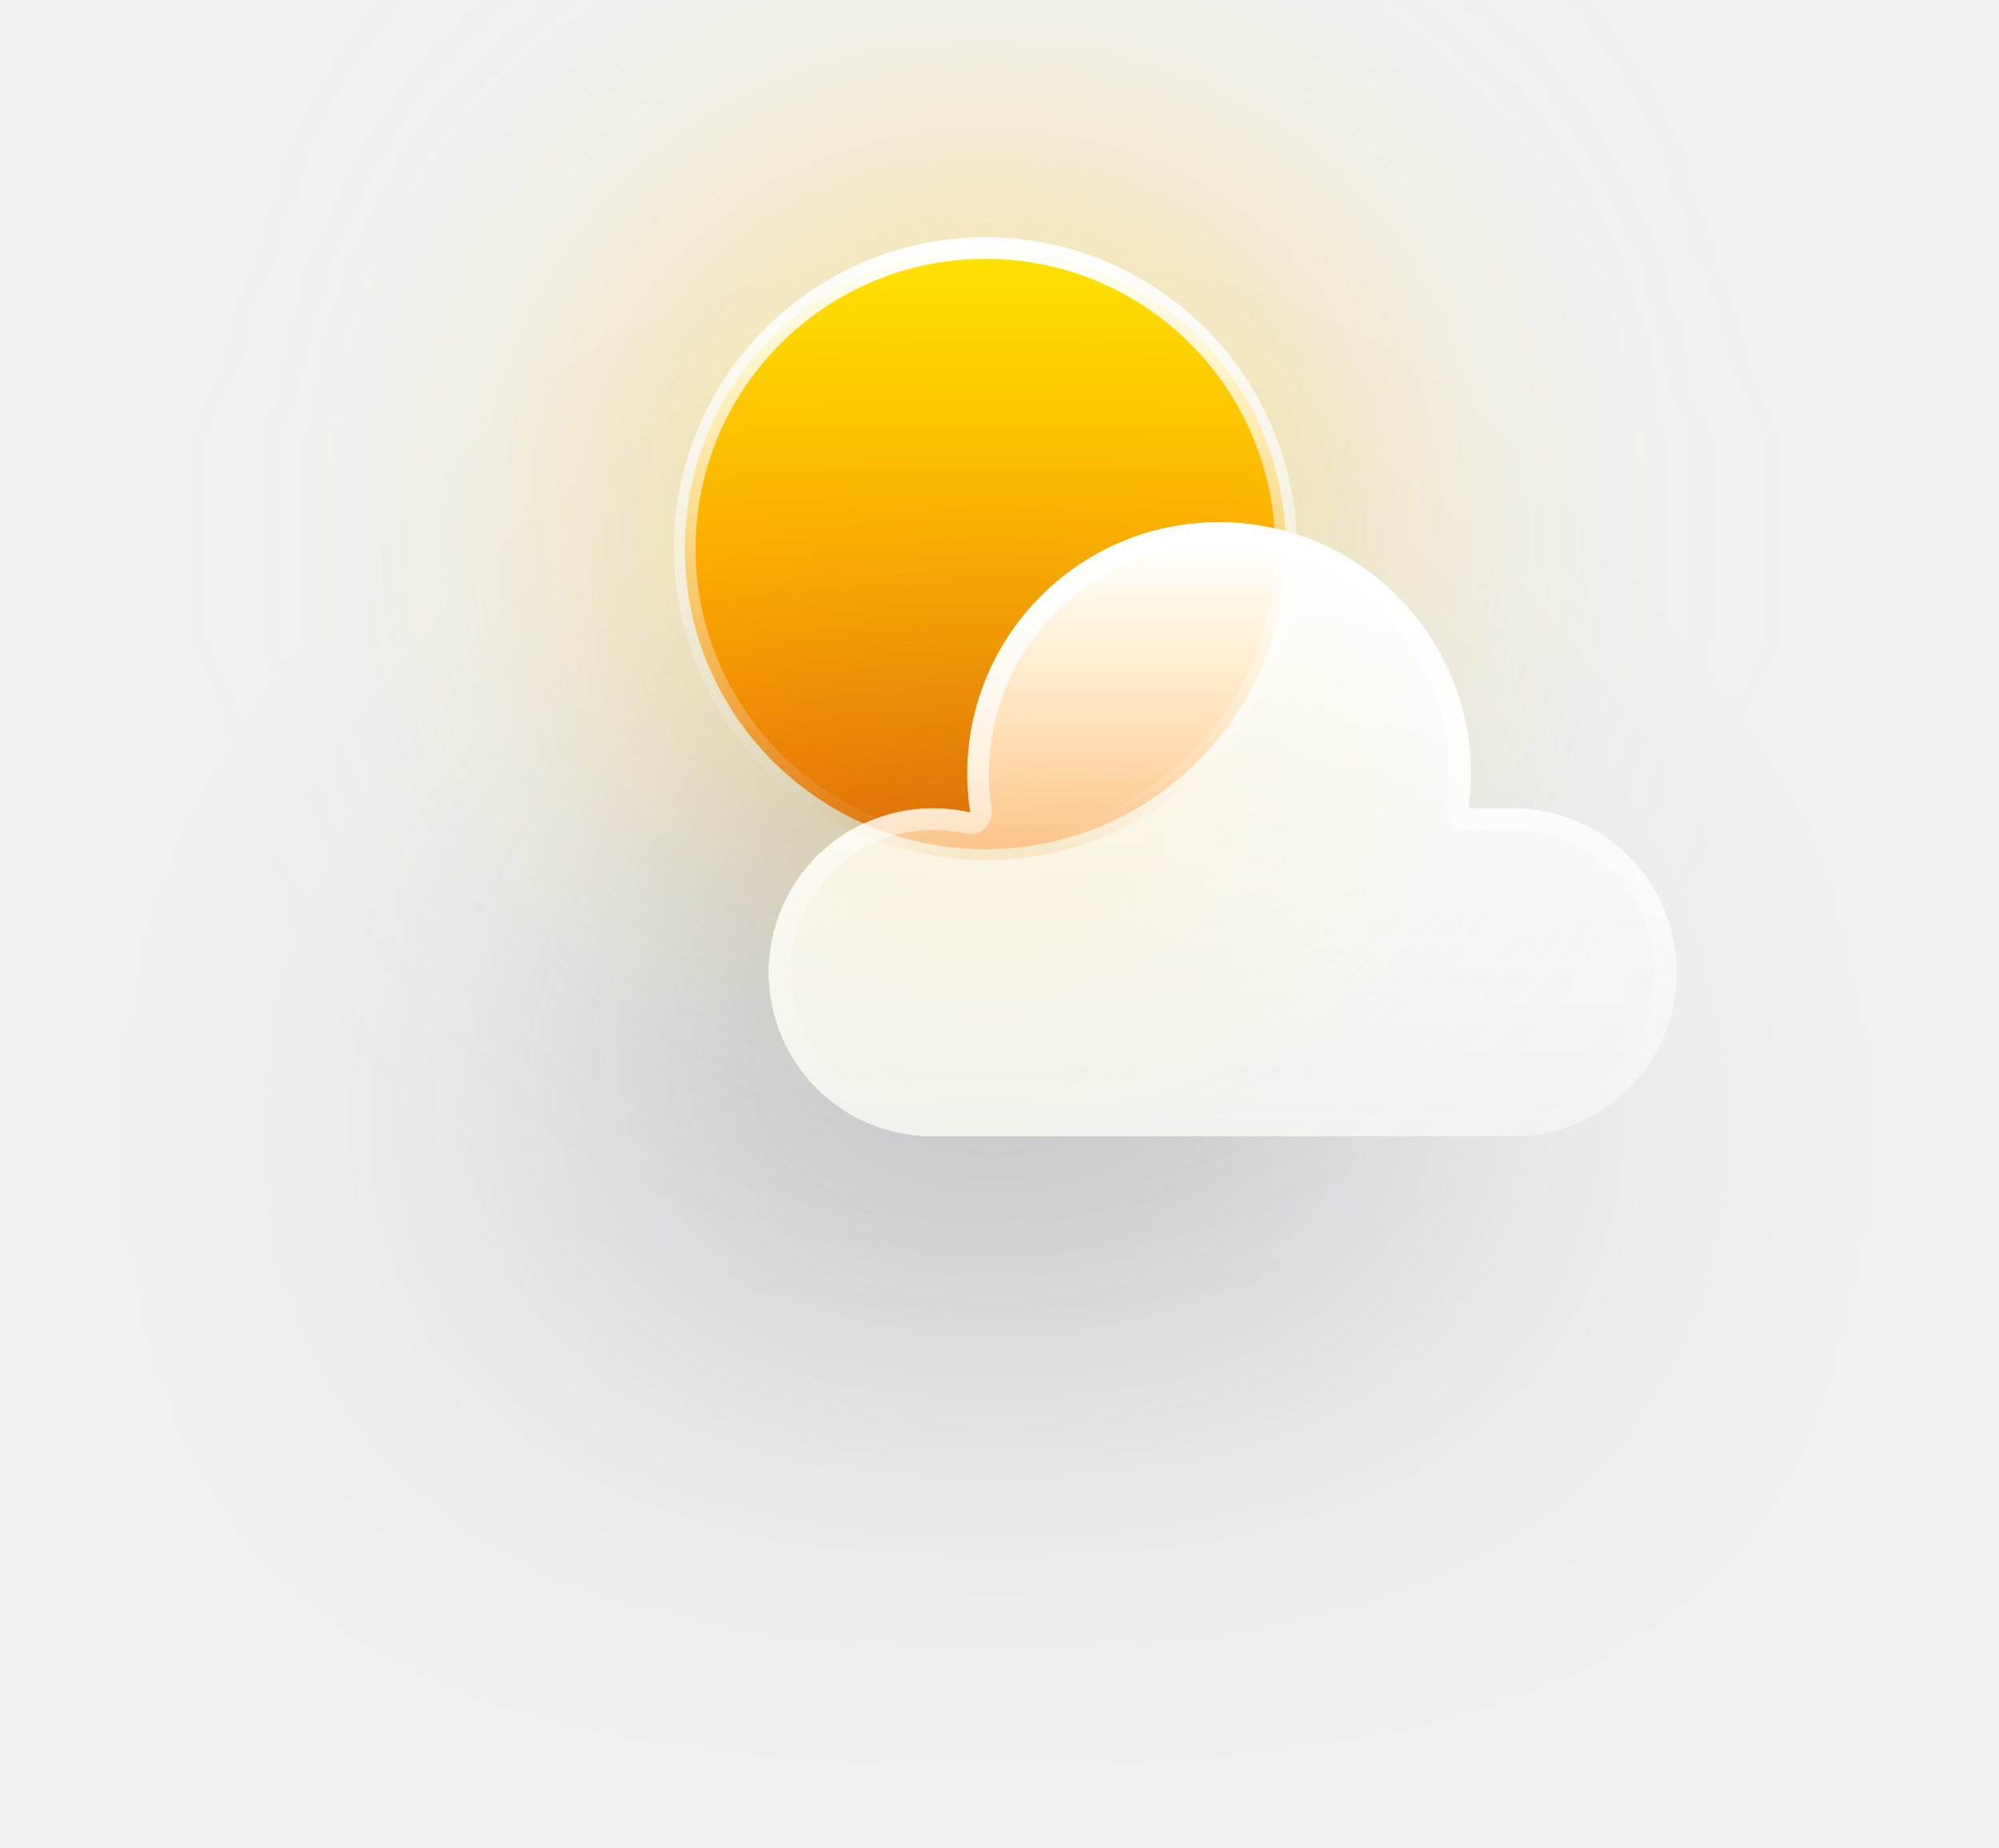
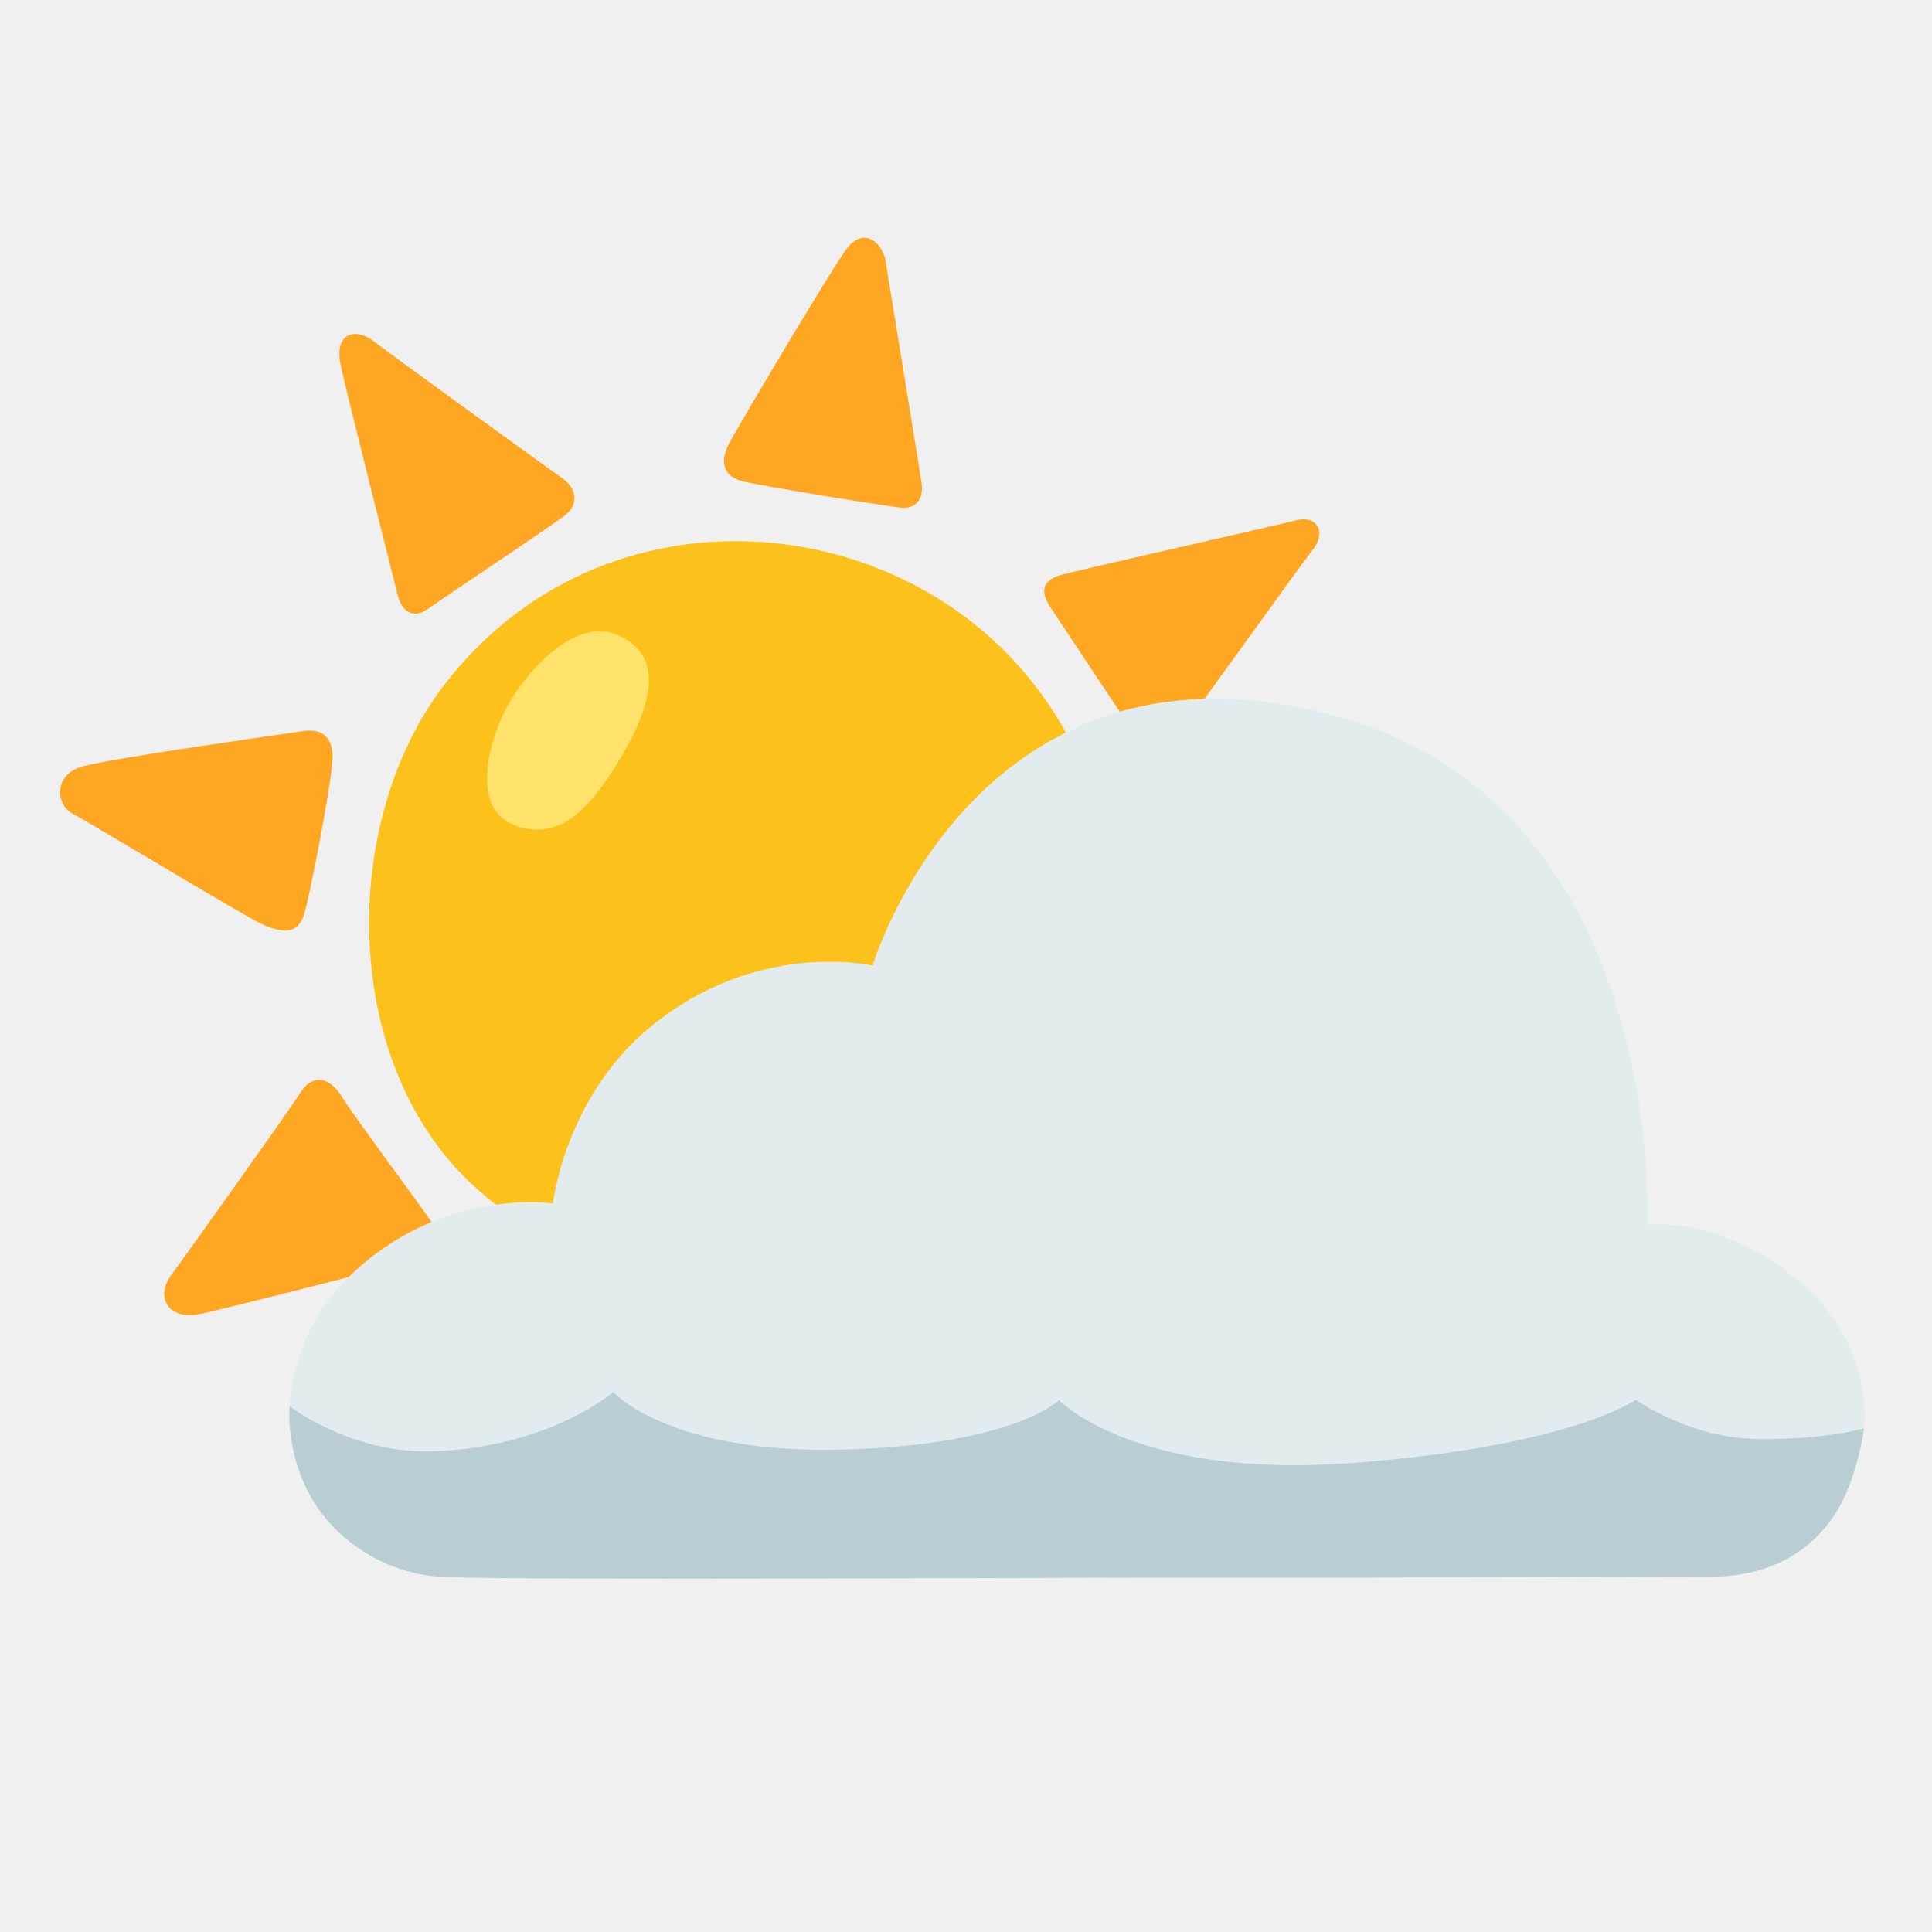
- <svg xmlns="http://www.w3.org/2000/svg" width="185" height="171" viewBox="0 0 185 171" fill="none">
-   <g filter="url(#filter0_f_3_1616)">
-     <circle cx="91.193" cy="49.794" r="29.794" fill="#FFC701" fill-opacity="0.5" />
-   </g>
-   <circle cx="91.193" cy="50.771" r="27.817" fill="url(#paint0_linear_3_1616)" stroke="url(#paint1_linear_3_1616)" stroke-width="2" />
-   <mask id="mask0_3_1616" style="mask-type:alpha" maskUnits="userSpaceOnUse" x="62" y="38" width="59" height="42">
-     <path d="M120.01 50.771C120.01 66.686 107.108 79.588 91.193 79.588C75.278 79.588 62.376 66.686 62.376 50.771C62.376 34.856 73.079 38.56 88.995 38.56C104.91 38.56 120.01 34.856 120.01 50.771Z" fill="url(#paint2_linear_3_1616)" />
-   </mask>
-   <g mask="url(#mask0_3_1616)">
-     <g filter="url(#filter1_f_3_1616)">
-       <path fill-rule="evenodd" clip-rule="evenodd" d="M135.152 103.521C135.152 115.121 125.748 124.524 114.149 124.524C114.068 124.524 113.986 124.523 113.905 124.523V124.524H40.152L40.153 124.523C40.071 124.524 39.989 124.524 39.908 124.524C28.308 124.524 18.905 115.121 18.905 103.522C18.905 91.923 28.308 82.519 39.908 82.519C49.906 82.519 58.272 89.506 60.392 98.863L67.504 89.846L89.728 82.519H113.905V82.52C113.986 82.519 114.068 82.519 114.149 82.519C125.748 82.519 135.152 91.922 135.152 103.521Z" fill="#E18700" />
-     </g>
-   </g>
-   <g filter="url(#filter2_bd_3_1616)">
-     <mask id="path-5-inside-1_3_1616" fill="white">
-       <path fill-rule="evenodd" clip-rule="evenodd" d="M139.822 105.158C139.881 105.159 139.94 105.159 139.999 105.159C148.381 105.159 155.177 98.364 155.177 89.981C155.177 81.598 148.381 74.802 139.999 74.802C139.94 74.802 139.881 74.803 139.822 74.803V74.802H135.901C136.043 73.764 136.116 72.703 136.116 71.626C136.116 58.759 125.685 48.329 112.819 48.329C99.952 48.329 89.522 58.759 89.522 71.626C89.522 72.84 89.615 74.032 89.794 75.196C88.686 74.939 87.531 74.802 86.345 74.802C77.963 74.802 71.167 81.598 71.167 89.981C71.167 98.364 77.963 105.159 86.345 105.159C86.404 105.159 86.463 105.159 86.522 105.158L86.521 105.159H139.822V105.158Z" />
-     </mask>
-     <path fill-rule="evenodd" clip-rule="evenodd" d="M139.822 105.158C139.881 105.159 139.94 105.159 139.999 105.159C148.381 105.159 155.177 98.364 155.177 89.981C155.177 81.598 148.381 74.802 139.999 74.802C139.94 74.802 139.881 74.803 139.822 74.803V74.802H135.901C136.043 73.764 136.116 72.703 136.116 71.626C136.116 58.759 125.685 48.329 112.819 48.329C99.952 48.329 89.522 58.759 89.522 71.626C89.522 72.84 89.615 74.032 89.794 75.196C88.686 74.939 87.531 74.802 86.345 74.802C77.963 74.802 71.167 81.598 71.167 89.981C71.167 98.364 77.963 105.159 86.345 105.159C86.404 105.159 86.463 105.159 86.522 105.158L86.521 105.159H139.822V105.158Z" fill="url(#paint3_linear_3_1616)" shape-rendering="crispEdges" />
-     <path d="M139.822 105.158L139.845 103.158C139.31 103.152 138.796 103.36 138.416 103.736C138.036 104.111 137.822 104.624 137.822 105.158H139.822ZM139.822 74.803H137.822C137.822 75.338 138.036 75.85 138.416 76.226C138.796 76.602 139.31 76.809 139.845 76.803L139.822 74.803ZM139.822 74.802H141.822C141.822 73.698 140.926 72.802 139.822 72.802V74.802ZM135.901 74.802L133.919 74.532C133.841 75.105 134.014 75.683 134.394 76.118C134.774 76.553 135.323 76.802 135.901 76.802V74.802ZM89.794 75.196L89.341 77.144C89.988 77.294 90.667 77.114 91.154 76.663C91.64 76.211 91.872 75.548 91.771 74.892L89.794 75.196ZM86.522 105.158L88.093 106.397C88.57 105.792 88.657 104.966 88.317 104.275C87.977 103.584 87.27 103.149 86.499 103.158L86.522 105.158ZM86.521 105.159L84.951 103.92C84.477 104.522 84.388 105.342 84.722 106.032C85.056 106.721 85.755 107.159 86.521 107.159V105.159ZM139.822 105.159V107.159C140.926 107.159 141.822 106.264 141.822 105.159H139.822ZM139.799 107.158C139.865 107.159 139.932 107.159 139.999 107.159V103.159C139.947 103.159 139.896 103.159 139.845 103.158L139.799 107.158ZM139.999 107.159C149.486 107.159 157.177 99.468 157.177 89.981H153.177C153.177 97.259 147.277 103.159 139.999 103.159V107.159ZM157.177 89.981C157.177 80.493 149.486 72.802 139.999 72.802V76.802C147.277 76.802 153.177 82.703 153.177 89.981H157.177ZM139.999 72.802C139.932 72.802 139.865 72.803 139.799 72.804L139.845 76.803C139.896 76.803 139.947 76.802 139.999 76.802V72.802ZM137.822 74.802V74.803H141.822V74.802H137.822ZM135.901 76.802H139.822V72.802H135.901V76.802ZM137.883 75.073C138.036 73.945 138.116 72.794 138.116 71.626H134.116C134.116 72.612 134.049 73.583 133.919 74.532L137.883 75.073ZM138.116 71.626C138.116 57.654 126.79 46.329 112.819 46.329V50.329C124.581 50.329 134.116 59.864 134.116 71.626H138.116ZM112.819 46.329C98.848 46.329 87.522 57.654 87.522 71.626H91.522C91.522 59.864 101.057 50.329 112.819 50.329V46.329ZM87.522 71.626C87.522 72.942 87.623 74.236 87.817 75.5L91.771 74.892C91.607 73.828 91.522 72.737 91.522 71.626H87.522ZM90.246 73.248C88.991 72.956 87.685 72.802 86.345 72.802V76.802C87.378 76.802 88.381 76.921 89.341 77.144L90.246 73.248ZM86.345 72.802C76.858 72.802 69.167 80.493 69.167 89.981H73.167C73.167 82.703 79.067 76.802 86.345 76.802V72.802ZM69.167 89.981C69.167 99.468 76.858 107.159 86.345 107.159V103.159C79.067 103.159 73.167 97.259 73.167 89.981H69.167ZM86.345 107.159C86.412 107.159 86.479 107.159 86.545 107.158L86.499 103.158C86.448 103.159 86.397 103.159 86.345 103.159V107.159ZM88.092 106.398L88.093 106.397L84.952 103.919L84.951 103.92L88.092 106.398ZM139.822 103.159H86.521V107.159H139.822V103.159ZM137.822 105.158V105.159H141.822V105.158H137.822Z" fill="url(#paint4_linear_3_1616)" mask="url(#path-5-inside-1_3_1616)" />
-   </g>
-   <defs>
-     <filter id="filter0_f_3_1616" x="17.398" y="-24" width="147.588" height="147.588" filterUnits="userSpaceOnUse" color-interpolation-filters="sRGB">
-       <feFlood flood-opacity="0" result="BackgroundImageFix" />
-       <feBlend mode="normal" in="SourceGraphic" in2="BackgroundImageFix" result="shape" />
-       <feGaussianBlur stdDeviation="22" result="effect1_foregroundBlur_3_1616" />
-     </filter>
-     <filter id="filter1_f_3_1616" x="4.905" y="68.519" width="144.246" height="70.005" filterUnits="userSpaceOnUse" color-interpolation-filters="sRGB">
-       <feFlood flood-opacity="0" result="BackgroundImageFix" />
-       <feBlend mode="normal" in="SourceGraphic" in2="BackgroundImageFix" result="shape" />
-       <feGaussianBlur stdDeviation="7" result="effect1_foregroundBlur_3_1616" />
-     </filter>
-     <filter id="filter2_bd_3_1616" x="0.167" y="13.329" width="184.01" height="156.831" filterUnits="userSpaceOnUse" color-interpolation-filters="sRGB">
-       <feFlood flood-opacity="0" result="BackgroundImageFix" />
-       <feGaussianBlur in="BackgroundImageFix" stdDeviation="7" />
-       <feComposite in2="SourceAlpha" operator="in" result="effect1_backgroundBlur_3_1616" />
-       <feColorMatrix in="SourceAlpha" type="matrix" values="0 0 0 0 0 0 0 0 0 0 0 0 0 0 0 0 0 0 127 0" result="hardAlpha" />
-       <feOffset dx="-21" dy="15" />
-       <feGaussianBlur stdDeviation="25" />
-       <feComposite in2="hardAlpha" operator="out" />
-       <feColorMatrix type="matrix" values="0 0 0 0 0.113 0 0 0 0 0.149 0 0 0 0 0.275 0 0 0 0.25 0" />
-       <feBlend mode="normal" in2="effect1_backgroundBlur_3_1616" result="effect2_dropShadow_3_1616" />
-       <feBlend mode="normal" in="SourceGraphic" in2="effect2_dropShadow_3_1616" result="shape" />
-     </filter>
-     <linearGradient id="paint0_linear_3_1616" x1="91.193" y1="21.954" x2="91.193" y2="79.588" gradientUnits="userSpaceOnUse">
-       <stop stop-color="#FFE600" />
-       <stop offset="1" stop-color="#FF7A00" />
-     </linearGradient>
-     <linearGradient id="paint1_linear_3_1616" x1="91.193" y1="21.954" x2="91.193" y2="79.588" gradientUnits="userSpaceOnUse">
-       <stop stop-color="white" />
-       <stop offset="1" stop-color="white" stop-opacity="0" />
-     </linearGradient>
-     <linearGradient id="paint2_linear_3_1616" x1="91.193" y1="21.954" x2="91.193" y2="79.588" gradientUnits="userSpaceOnUse">
-       <stop stop-color="#FFD600" />
-       <stop offset="1" stop-color="#FF7A00" />
-     </linearGradient>
-     <linearGradient id="paint3_linear_3_1616" x1="117.079" y1="50.038" x2="117.079" y2="111.58" gradientUnits="userSpaceOnUse">
-       <stop stop-color="white" />
-       <stop offset="1" stop-color="white" stop-opacity="0" />
-     </linearGradient>
-     <linearGradient id="paint4_linear_3_1616" x1="113.172" y1="48.329" x2="113.172" y2="105.159" gradientUnits="userSpaceOnUse">
-       <stop stop-color="white" />
-       <stop offset="1" stop-color="white" stop-opacity="0" />
-     </linearGradient>
-   </defs>
+ <svg xmlns="http://www.w3.org/2000/svg" width="1em" height="1em" viewBox="0 0 128 128">
+   <path fill="#FCC11A" d="M29.53 45.25c-7.14 9.17-7.02 25.48 2.11 33.55c10.36 9.17 24.93 9.08 34.1.64c10.99-10.11 10.36-26.95.64-36.48c-9.77-9.59-27.23-10.09-36.85 2.29z" />
+   <path fill="#FEE269" d="M40.99 42.1c-2.82-1.25-5.91 2.15-7.26 4.48s-2.6 6.9.27 8.06s4.93-.81 6.99-4.21c2.06-3.4 3.22-6.89 0-8.33z" />
+   <path fill="#FFA722" d="M48.34 29.31c-.68 1.28-.45 2.26.9 2.59c1.36.32 9.82 1.7 10.53 1.74c1.03.06 1.42-.71 1.29-1.62c-.13-.9-2.2-13.57-2.39-14.74c-.19-1.16-1.42-2.33-2.59-.78c-1.15 1.57-7.23 11.84-7.74 12.81zm21.91 8.79c-1.33.41-1.29 1.23-.58 2.26c.71 1.03 5.62 8.53 6.08 9.05s1.23.65 1.87-.13s8.72-12.09 9.31-12.8c.97-1.16.39-2.39-1.1-2c-1.14.3-14.74 3.37-15.58 3.62zM19.84 72.49c.9-1.49 2.07-1.1 2.91.32c.58.97 5.43 7.5 5.88 8.21c.45.71.65 2.07-.78 2.39c-1.42.32-12.99 3.36-14.8 3.68s-2.84-1.1-1.68-2.65c.68-.9 7.95-11.11 8.47-11.95zm-2.46-11.25c1.65.74 2.43.47 2.78-.71c.45-1.55 1.81-8.66 1.87-10.28c.04-1.05-.39-2.07-2-1.81c-1.62.26-13.25 1.87-14.74 2.39c-1.73.6-1.6 2.5-.45 3.1c1.36.72 11.38 6.79 12.54 7.31zm20.1-27.14c.93-.74.65-1.81-.19-2.39c-.84-.58-11.22-8.09-12.54-9.11c-1.16-.9-2.59-.58-2.2 1.49c.28 1.48 3.59 14.48 3.81 15.38c.26 1.03 1.03 1.55 1.94.9c.91-.65 8.21-5.5 9.18-6.27z" />
+   <path fill="#E2EBEE" d="M109.13 81.18s1.45-28.45-21.58-34s-29.74 16.79-29.74 16.79s-7.68-1.79-14.8 4.13c-5.59 4.65-6.38 11.63-6.38 11.63s-7.35-1.12-13.47 4.82c-4.43 4.3-4 9.82-4 9.82l8.92 7.84l90.65-2.45l4.77-5.12s.76-5.68-4.54-9.95c-5.3-4.28-9.83-3.51-9.83-3.51z" />
+   <path fill="#B9CED3" d="M40.64 92.23s3.61 4.08 15.06 3.81s14.46-3.27 14.46-3.27s5.02 5.27 19.53 4.15s18.68-4.18 18.68-4.18s3.54 2.53 8.02 2.6c4.47.07 7.11-.71 7.11-.71s-.47 3.56-2.03 5.84c-1.56 2.28-4.16 4.02-8.27 3.99c-4.12-.03-16.64.08-29.35.06c-12.71-.02-49.03.19-54.4-.04c-4.09-.17-7.06-2.58-8.43-4.62c-2.19-3.26-1.83-6.7-1.83-6.7s4.12 3.23 9.68 2.99c7.6-.32 11.77-3.92 11.77-3.92z" />
</svg>
